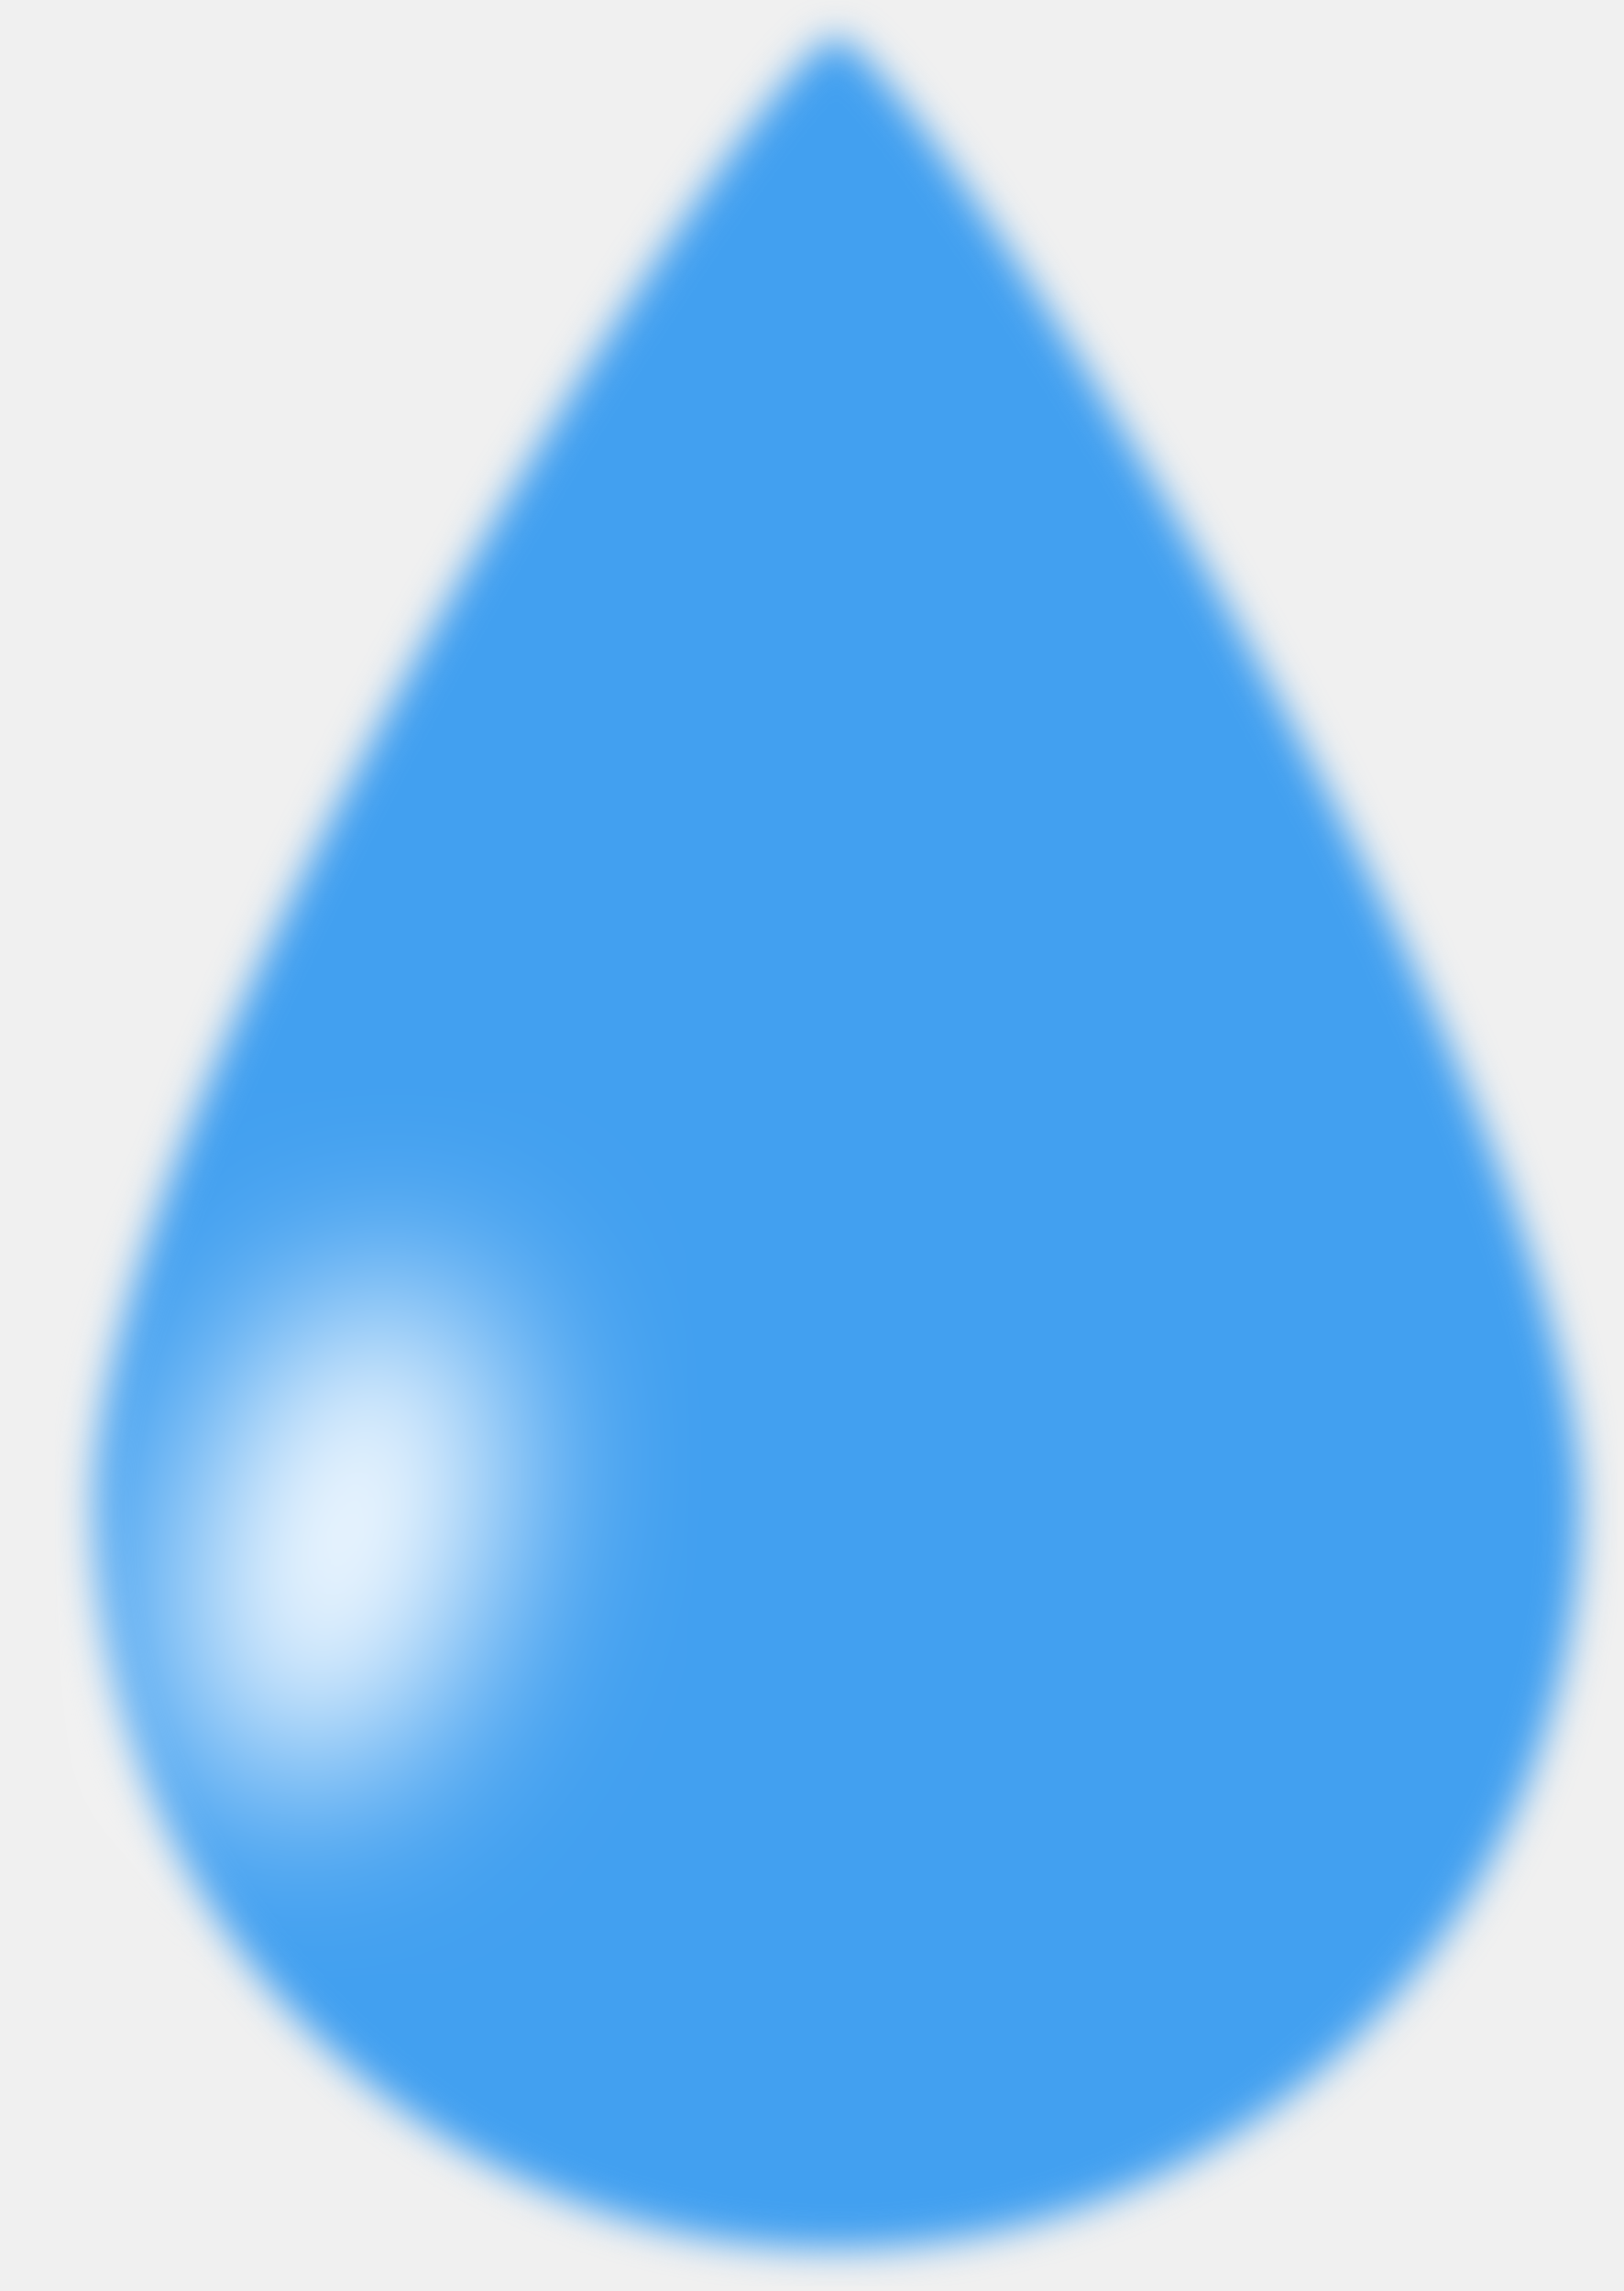
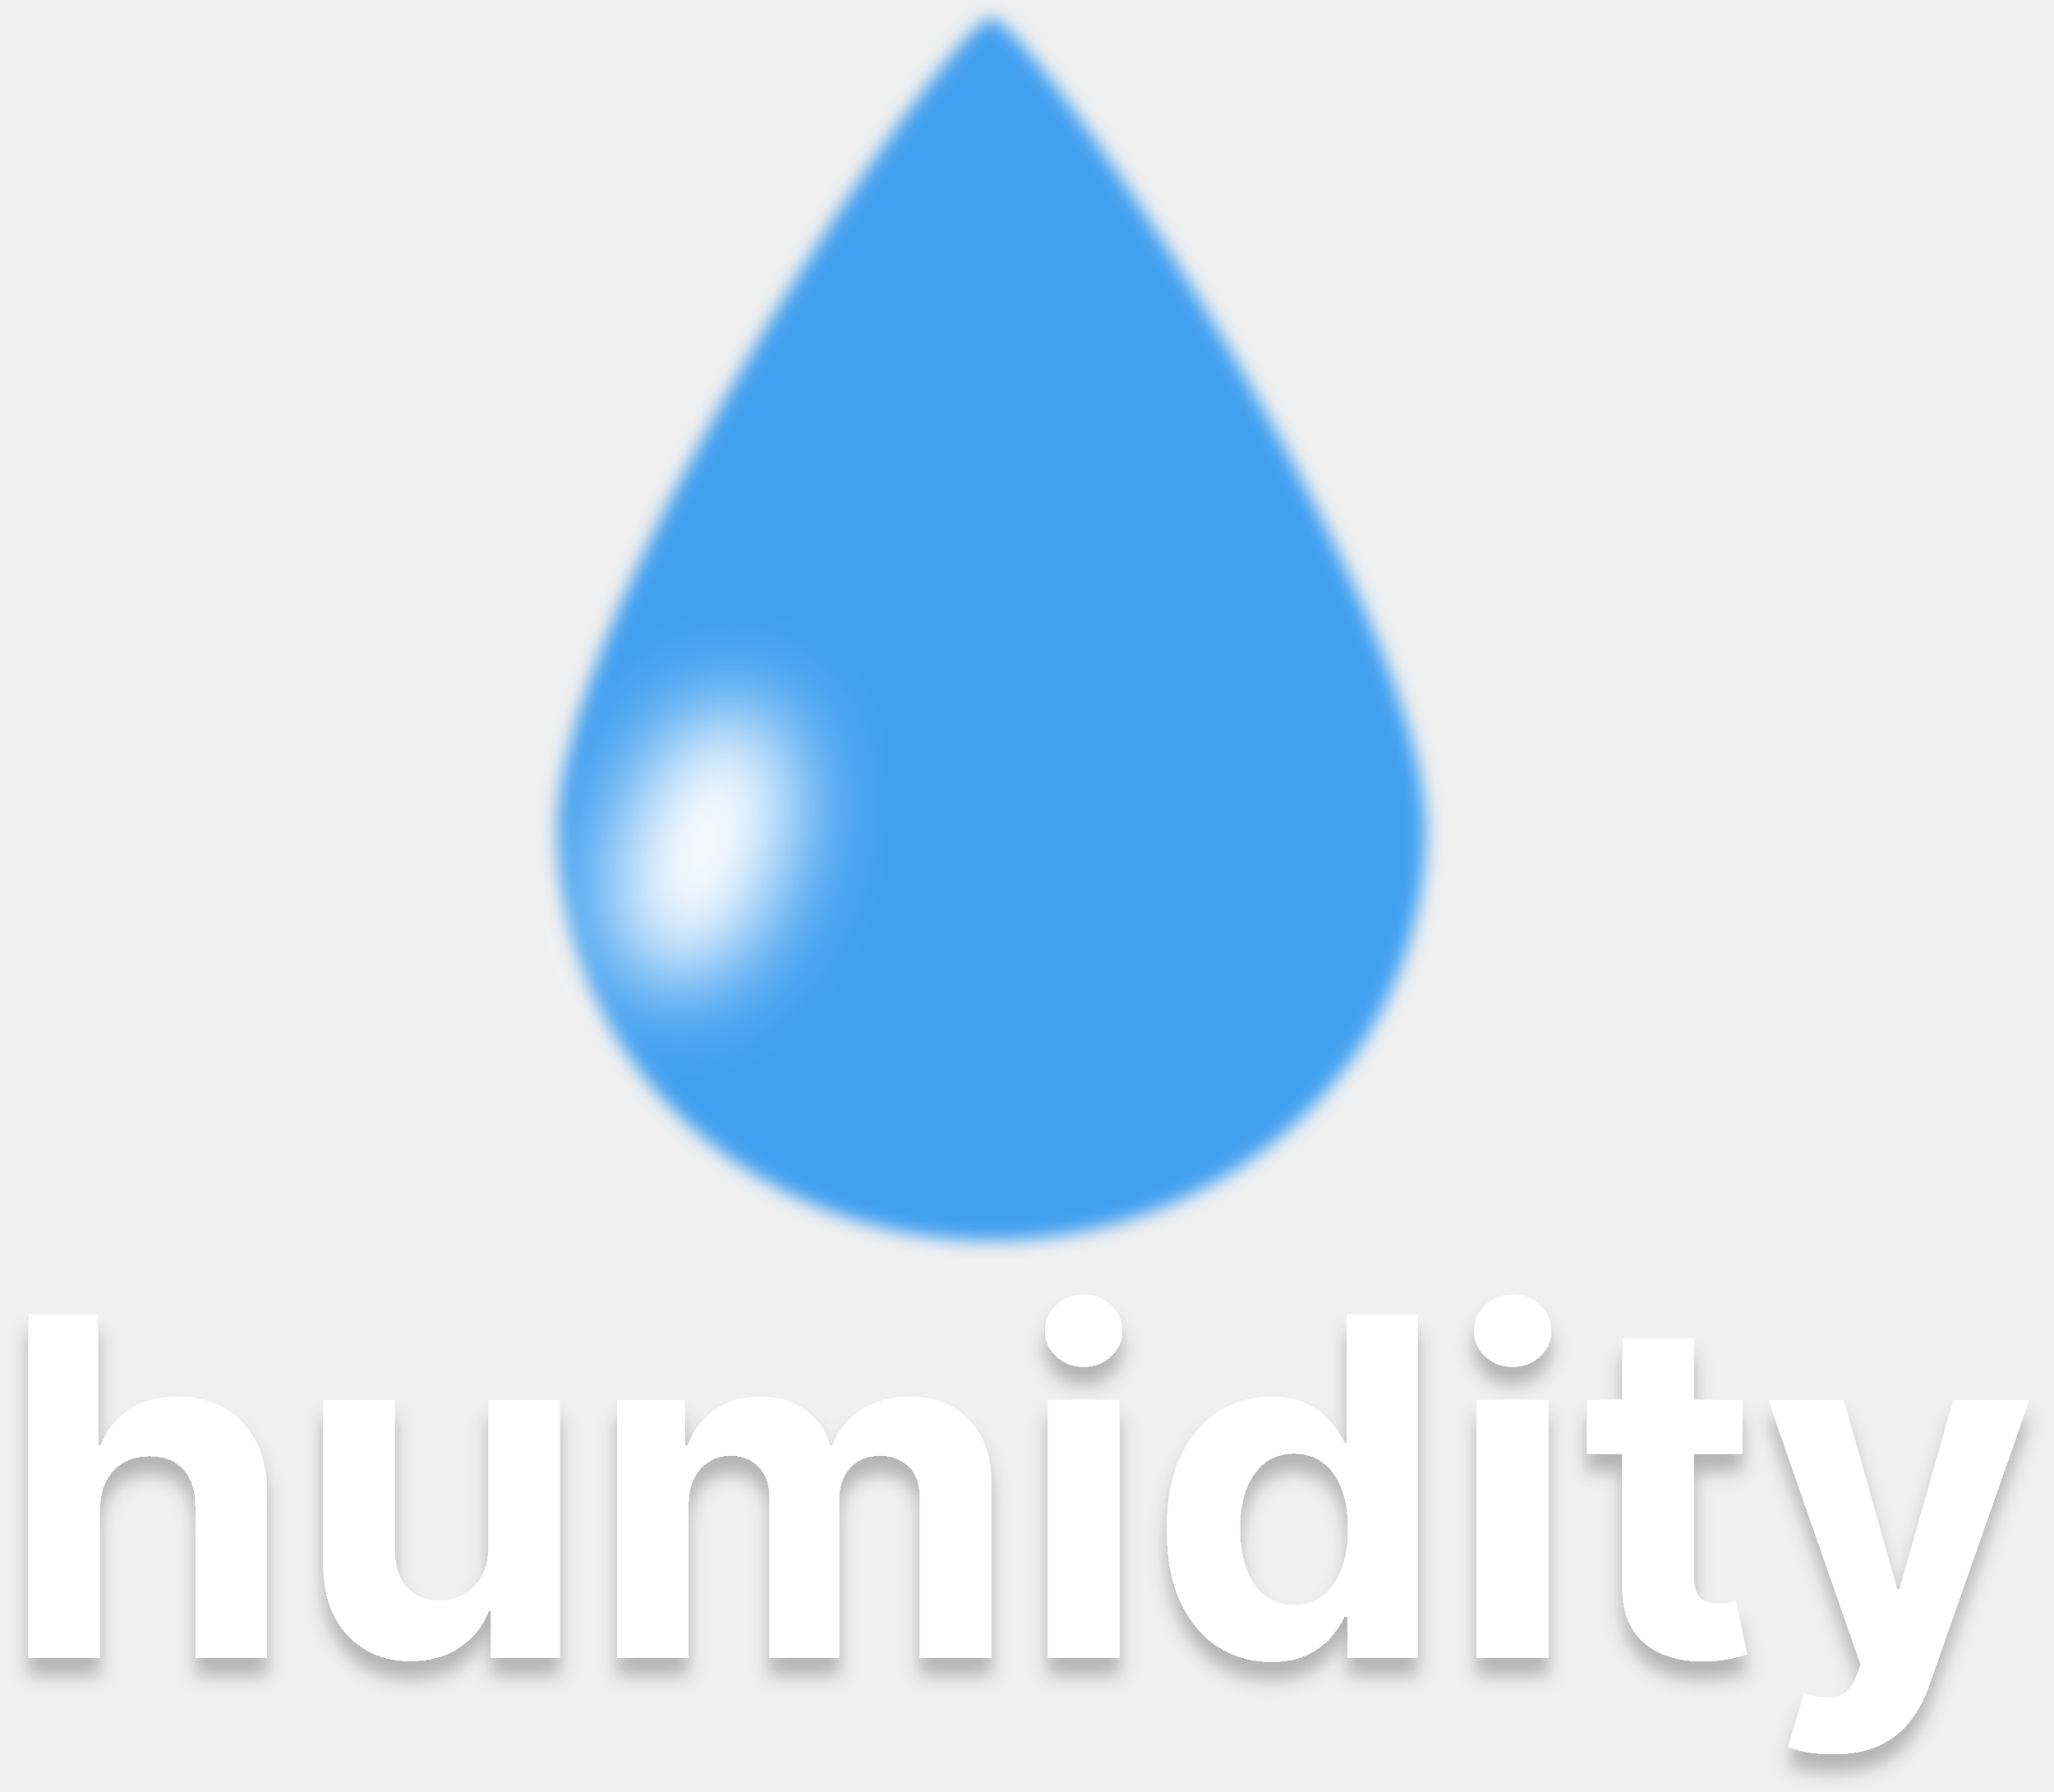
- <svg xmlns="http://www.w3.org/2000/svg" width="175" height="247" viewBox="0 0 175 247" fill="none">
-   <g filter="url(#filter0_f_7_10597)">
-     <path d="M90.169 4C97.362 4.08 170.338 118.02 170.338 162.3C170.338 172.828 168.264 183.253 164.235 192.979C160.206 202.706 154.3 211.543 146.856 218.987C131.821 234.022 111.429 242.468 90.167 242.467C68.905 242.467 48.514 234.02 33.48 218.985C18.445 203.95 9.999 183.558 10 162.296C10 118.02 82.976 3.92 90.169 4Z" fill="#42A0F0" />
-     <g filter="url(#filter1_f_7_10597)">
-       <path d="M29.044 192.263C37.054 194.712 47.235 184.638 51.783 169.761C56.331 154.885 53.525 140.84 45.514 138.39C37.504 135.941 27.323 146.016 22.775 160.892C18.227 175.769 21.033 189.814 29.044 192.263Z" fill="white" />
+ <svg xmlns="http://www.w3.org/2000/svg" width="461" height="402" viewBox="0 0 461 402" fill="none">
+   <g filter="url(#filter0_f_117_20)">
+     <path d="M222.5 4C231.248 4.092 320 135.233 320 186.198C320 198.315 317.477 210.314 312.577 221.508C307.677 232.703 300.495 242.875 291.441 251.443C273.156 268.747 248.356 278.468 222.498 278.467C196.639 278.466 171.84 268.744 153.555 251.44C135.271 234.135 124.999 210.665 125 186.193C125 135.233 213.752 3.908 222.5 4Z" fill="#42A0F0" />
+     <g filter="url(#filter1_f_117_20)">
+       <path d="M148.161 220.684C157.903 223.503 170.285 211.907 175.816 194.785C181.348 177.663 177.934 161.497 168.192 158.679C158.45 155.86 146.068 167.455 140.536 184.577C135.005 201.7 138.419 217.865 148.161 220.684Z" fill="white" />
    </g>
  </g>
+   <g filter="url(#filter2_d_117_20)">
+     <path d="M22.435 338.574V372H6.399V294.909H21.983V324.383H22.66C23.965 320.97 26.073 318.297 28.984 316.365C31.895 314.408 35.547 313.429 39.938 313.429C43.953 313.429 47.454 314.307 50.44 316.064C53.452 317.795 55.785 320.292 57.442 323.555C59.123 326.792 59.951 330.669 59.926 335.186V372H43.891V338.047C43.916 334.483 43.012 331.71 41.18 329.728C39.374 327.746 36.839 326.754 33.577 326.754C31.393 326.754 29.461 327.219 27.78 328.147C26.124 329.076 24.819 330.431 23.865 332.212C22.937 333.969 22.46 336.089 22.435 338.574ZM109.623 347.382V314.182H125.659V372H110.263V361.498H109.661C108.356 364.886 106.185 367.608 103.149 369.666C100.137 371.724 96.461 372.753 92.12 372.753C88.255 372.753 84.855 371.875 81.918 370.118C78.982 368.361 76.686 365.864 75.03 362.627C73.399 359.39 72.571 355.513 72.546 350.996V314.182H88.581V348.135C88.606 351.548 89.522 354.246 91.329 356.228C93.136 358.21 95.558 359.202 98.594 359.202C100.526 359.202 102.333 358.763 104.014 357.884C105.696 356.981 107.051 355.651 108.08 353.894C109.134 352.138 109.648 349.967 109.623 347.382ZM138.485 372V314.182H153.768V324.383H154.445C155.65 320.995 157.657 318.322 160.468 316.365C163.279 314.408 166.641 313.429 170.556 313.429C174.521 313.429 177.896 314.42 180.682 316.403C183.467 318.36 185.324 321.02 186.253 324.383H186.855C188.035 321.07 190.168 318.423 193.254 316.44C196.366 314.433 200.042 313.429 204.283 313.429C209.679 313.429 214.058 315.148 217.42 318.586C220.808 321.999 222.502 326.842 222.502 333.116V372H206.504V336.278C206.504 333.066 205.651 330.656 203.945 329.05C202.238 327.444 200.105 326.641 197.545 326.641C194.634 326.641 192.363 327.57 190.732 329.427C189.101 331.259 188.286 333.68 188.286 336.692V372H172.739V335.939C172.739 333.103 171.924 330.845 170.293 329.163C168.687 327.482 166.566 326.641 163.931 326.641C162.149 326.641 160.543 327.093 159.113 327.996C157.708 328.875 156.591 330.117 155.763 331.723C154.935 333.304 154.521 335.161 154.521 337.294V372H138.485ZM235.169 372V314.182H251.204V372H235.169ZM243.224 306.729C240.84 306.729 238.795 305.938 237.088 304.357C235.407 302.751 234.566 300.831 234.566 298.598C234.566 296.39 235.407 294.495 237.088 292.914C238.795 291.308 240.84 290.505 243.224 290.505C245.608 290.505 247.641 291.308 249.322 292.914C251.029 294.495 251.882 296.39 251.882 298.598C251.882 300.831 251.029 302.751 249.322 304.357C247.641 305.938 245.608 306.729 243.224 306.729ZM285.355 372.941C280.963 372.941 276.986 371.812 273.422 369.553C269.884 367.27 267.073 363.92 264.991 359.503C262.933 355.061 261.904 349.616 261.904 343.166C261.904 336.541 262.97 331.033 265.104 326.641C267.237 322.225 270.072 318.925 273.611 316.741C277.174 314.533 281.076 313.429 285.317 313.429C288.555 313.429 291.252 313.981 293.41 315.085C295.594 316.164 297.35 317.519 298.68 319.151C300.035 320.757 301.064 322.338 301.767 323.893H302.256V294.909H318.254V372H302.444V362.74H301.767C301.014 364.346 299.948 365.94 298.567 367.521C297.212 369.076 295.443 370.369 293.26 371.398C291.102 372.427 288.467 372.941 285.355 372.941ZM290.437 360.18C293.021 360.18 295.205 359.478 296.986 358.072C298.793 356.642 300.173 354.647 301.127 352.087C302.106 349.528 302.595 346.529 302.595 343.091C302.595 339.653 302.118 336.667 301.165 334.132C300.211 331.598 298.831 329.64 297.024 328.26C295.217 326.88 293.021 326.19 290.437 326.19C287.802 326.19 285.581 326.905 283.774 328.335C281.967 329.766 280.599 331.748 279.671 334.283C278.742 336.817 278.278 339.753 278.278 343.091C278.278 346.454 278.742 349.427 279.671 352.012C280.625 354.572 281.992 356.579 283.774 358.035C285.581 359.465 287.802 360.18 290.437 360.18ZM331.438 372V314.182H347.474V372H331.438ZM339.494 306.729C337.11 306.729 335.064 305.938 333.358 304.357C331.677 302.751 330.836 300.831 330.836 298.598C330.836 296.39 331.677 294.495 333.358 292.914C335.064 291.308 337.11 290.505 339.494 290.505C341.878 290.505 343.91 291.308 345.592 292.914C347.298 294.495 348.151 296.39 348.151 298.598C348.151 300.831 347.298 302.751 345.592 304.357C343.91 305.938 341.878 306.729 339.494 306.729ZM391.073 314.182V326.227H356.254V314.182H391.073ZM364.159 300.33H380.194V354.233C380.194 355.714 380.42 356.868 380.872 357.696C381.323 358.499 381.951 359.064 382.754 359.39C383.582 359.716 384.535 359.879 385.615 359.879C386.367 359.879 387.12 359.817 387.873 359.691C388.626 359.54 389.203 359.428 389.605 359.352L392.127 371.285C391.324 371.536 390.194 371.824 388.739 372.151C387.283 372.502 385.514 372.715 383.431 372.79C379.567 372.941 376.179 372.427 373.268 371.247C370.382 370.068 368.136 368.236 366.53 365.751C364.924 363.267 364.133 360.13 364.159 356.341V300.33ZM411.418 393.682C409.385 393.682 407.478 393.519 405.697 393.192C403.94 392.891 402.484 392.502 401.33 392.026L404.944 380.055C406.826 380.633 408.52 380.946 410.025 380.996C411.556 381.047 412.874 380.695 413.978 379.942C415.107 379.19 416.023 377.91 416.726 376.103L417.667 373.656L396.926 314.182H413.79L425.76 356.642H426.362L438.445 314.182H455.422L432.949 378.249C431.87 381.36 430.402 384.071 428.545 386.379C426.713 388.713 424.392 390.507 421.581 391.762C418.771 393.042 415.383 393.682 411.418 393.682Z" fill="white" />
+   </g>
  <defs>
-     <filter id="filter0_f_7_10597" x="6" y="0" width="168.338" height="246.467" filterUnits="userSpaceOnUse" color-interpolation-filters="sRGB">
+     <filter id="filter0_f_117_20" x="121" y="0" width="203" height="282.467" filterUnits="userSpaceOnUse" color-interpolation-filters="sRGB">
      <feFlood flood-opacity="0" result="BackgroundImageFix" />
      <feBlend mode="normal" in="SourceGraphic" in2="BackgroundImageFix" result="shape" />
-       <feGaussianBlur stdDeviation="2" result="effect1_foregroundBlur_7_10597" />
+       <feGaussianBlur stdDeviation="2" result="effect1_foregroundBlur_117_20" />
    </filter>
-     <filter id="filter1_f_7_10597" x="0.597" y="118.024" width="73.364" height="94.606" filterUnits="userSpaceOnUse" color-interpolation-filters="sRGB">
+     <filter id="filter1_f_117_20" x="117.888" y="138.256" width="80.577" height="102.85" filterUnits="userSpaceOnUse" color-interpolation-filters="sRGB">
      <feFlood flood-opacity="0" result="BackgroundImageFix" />
      <feBlend mode="normal" in="SourceGraphic" in2="BackgroundImageFix" result="shape" />
-       <feGaussianBlur stdDeviation="10" result="effect1_foregroundBlur_7_10597" />
+       <feGaussianBlur stdDeviation="10" result="effect1_foregroundBlur_117_20" />
+     </filter>
+     <filter id="filter2_d_117_20" x="2.399" y="290.505" width="457.023" height="111.177" filterUnits="userSpaceOnUse" color-interpolation-filters="sRGB">
+       <feFlood flood-opacity="0" result="BackgroundImageFix" />
+       <feColorMatrix in="SourceAlpha" type="matrix" values="0 0 0 0 0 0 0 0 0 0 0 0 0 0 0 0 0 0 127 0" result="hardAlpha" />
+       <feOffset dy="4" />
+       <feGaussianBlur stdDeviation="2" />
+       <feComposite in2="hardAlpha" operator="out" />
+       <feColorMatrix type="matrix" values="0 0 0 0 0 0 0 0 0 0 0 0 0 0 0 0 0 0 0.25 0" />
+       <feBlend mode="normal" in2="BackgroundImageFix" result="effect1_dropShadow_117_20" />
+       <feBlend mode="normal" in="SourceGraphic" in2="effect1_dropShadow_117_20" result="shape" />
    </filter>
  </defs>
</svg>
